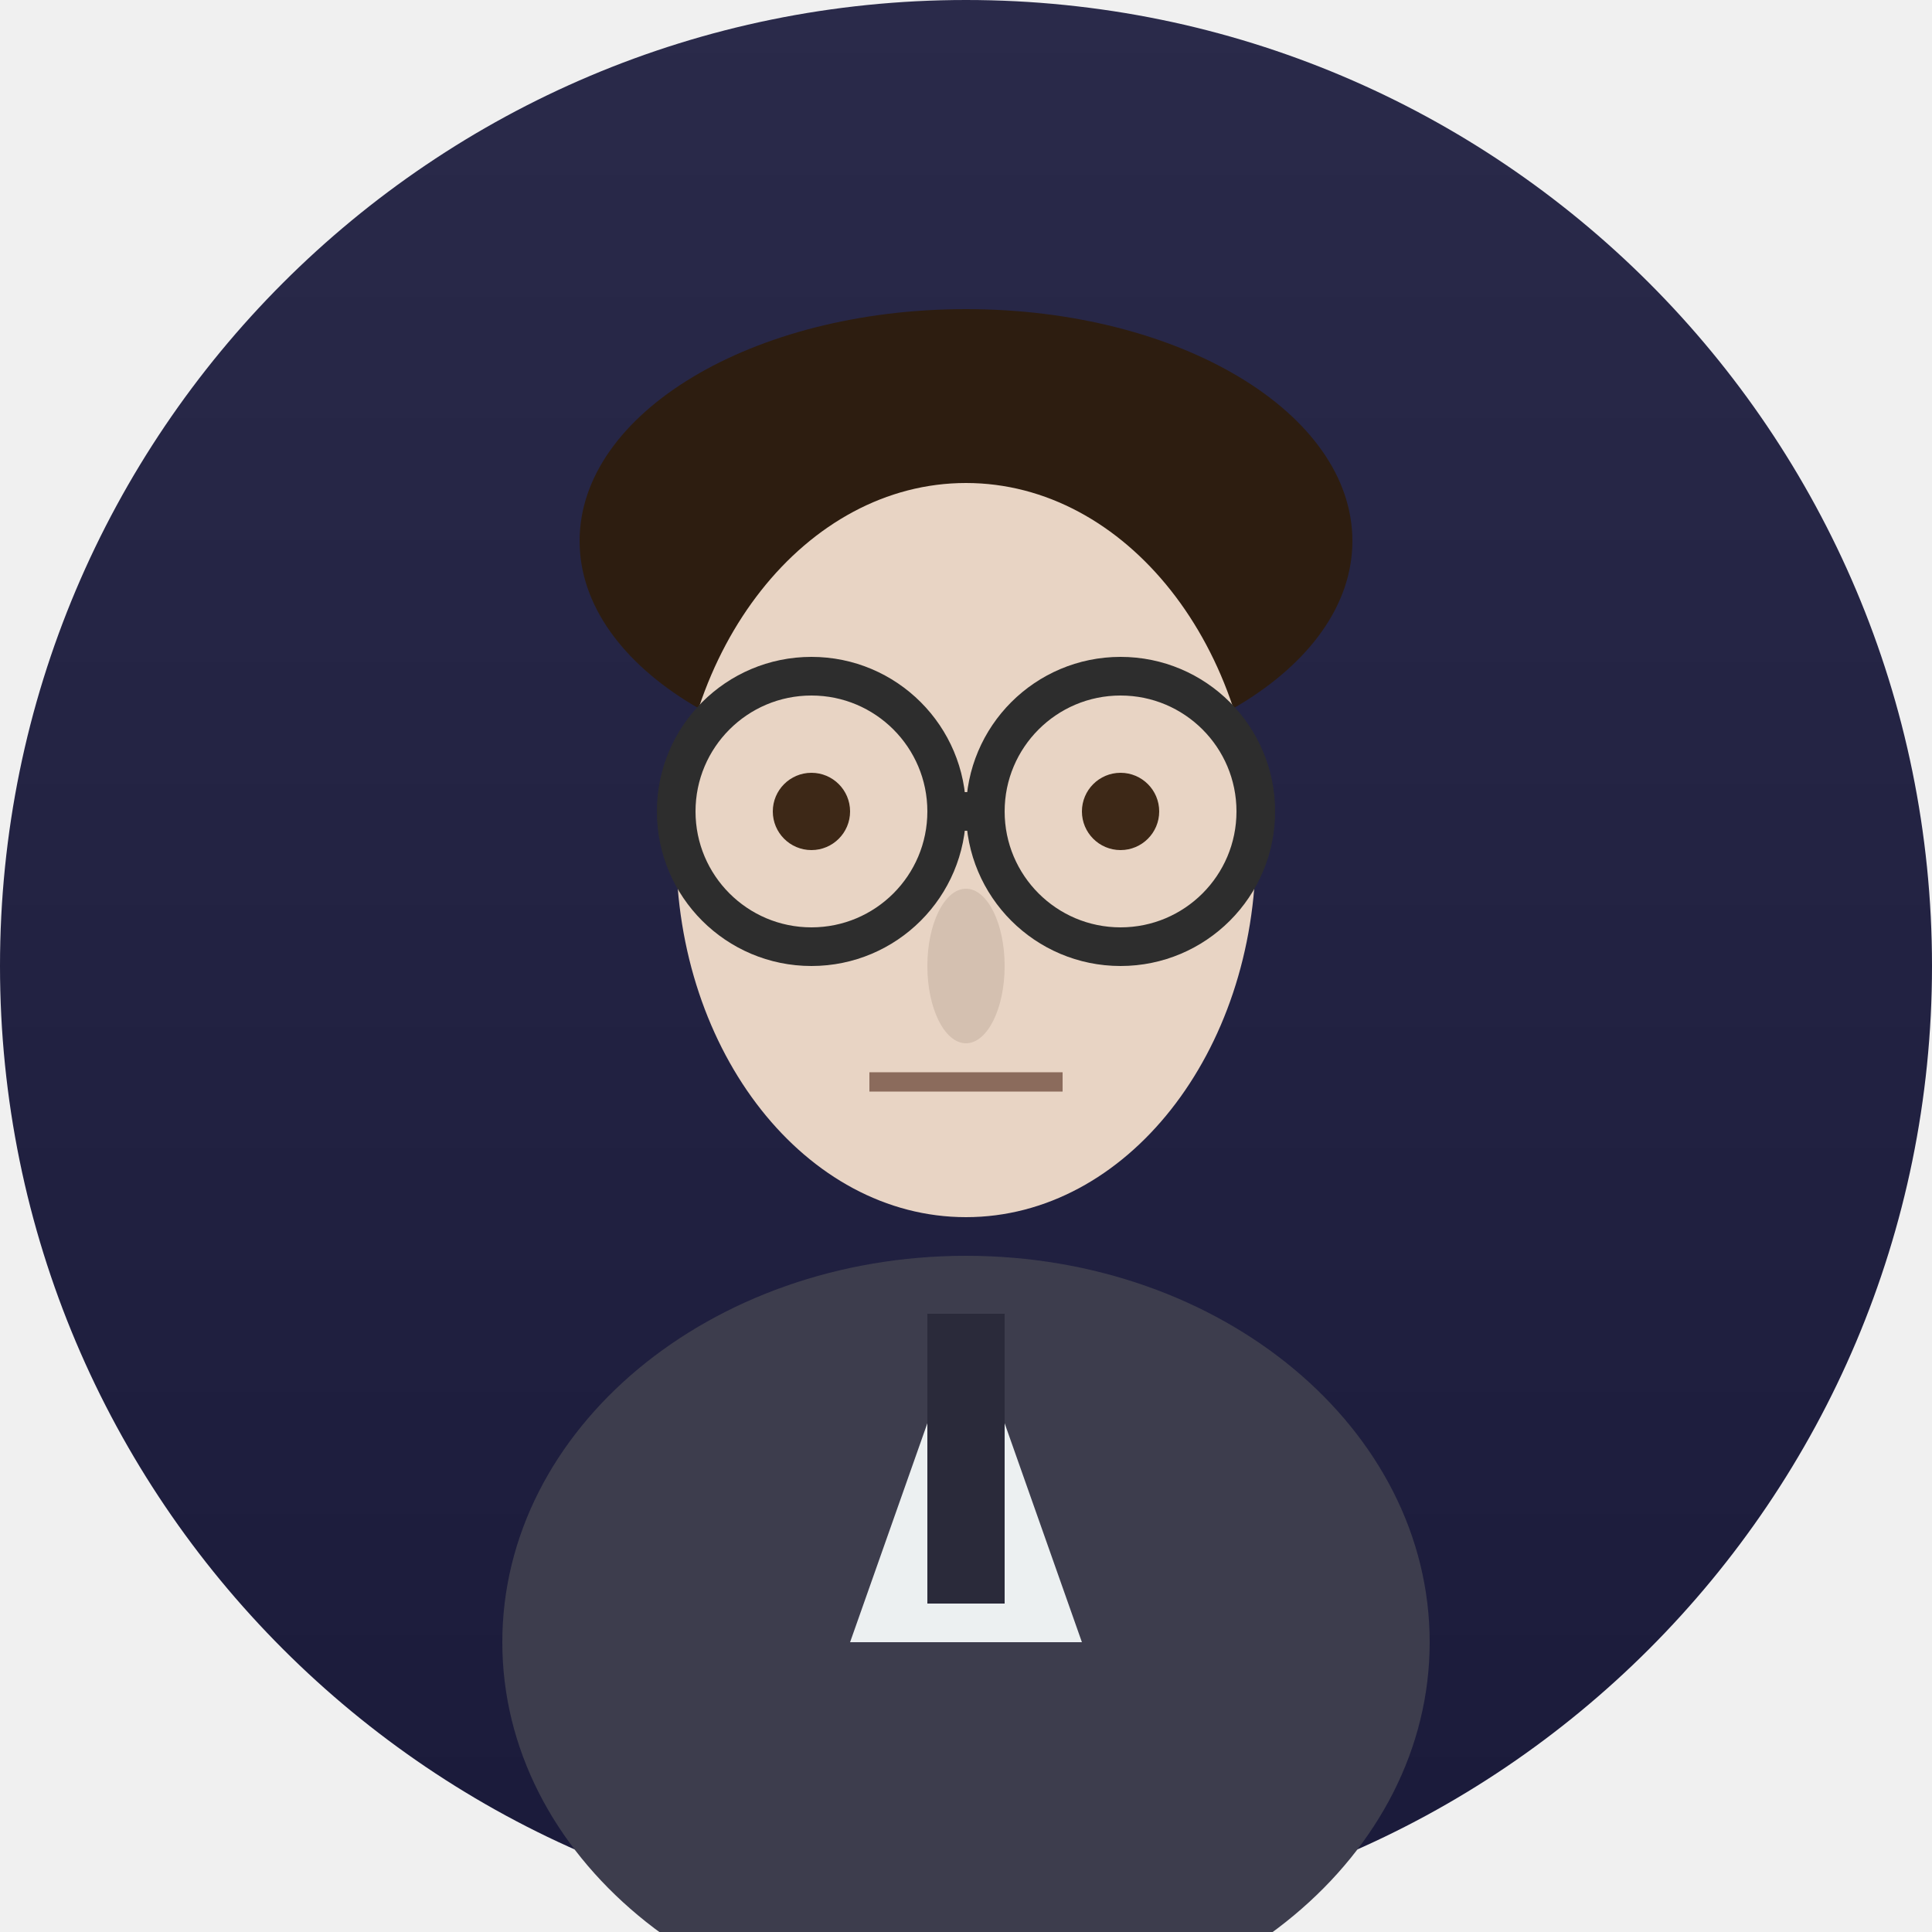
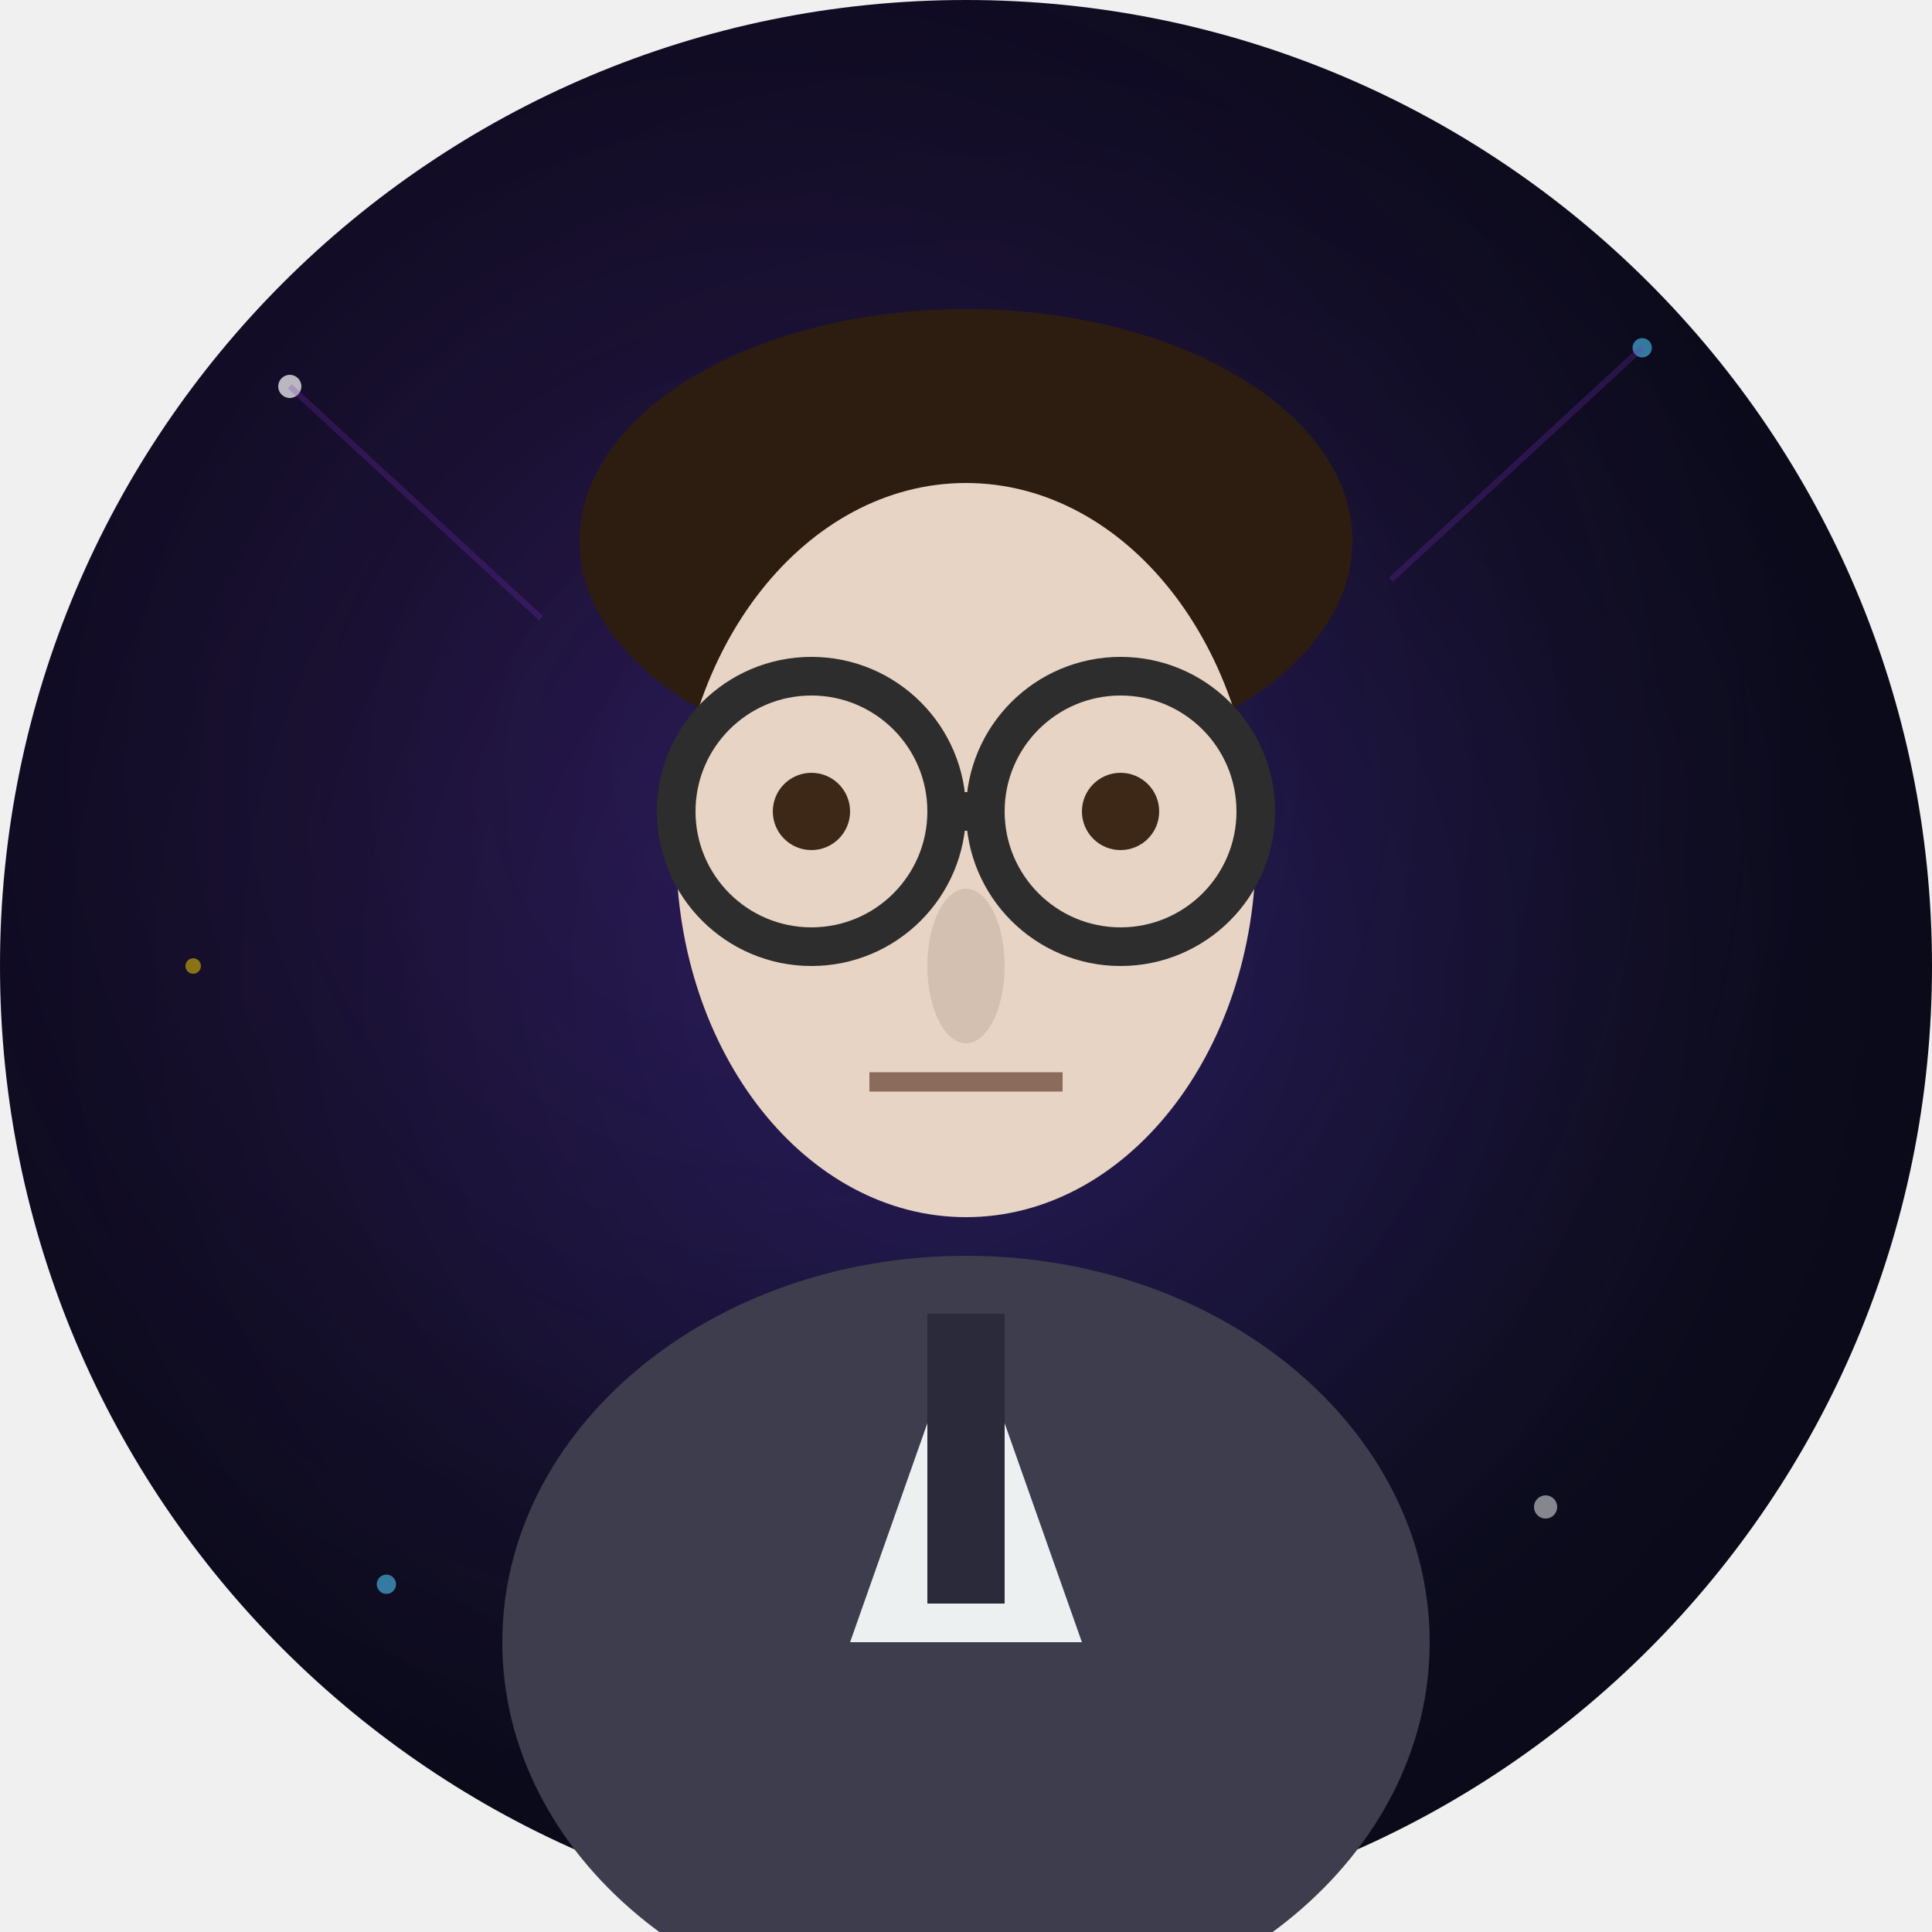
<svg xmlns="http://www.w3.org/2000/svg" viewBox="0 0 100 100">
  <defs>
-     <linearGradient id="bgGodel" x1="0%" y1="0%" x2="0%" y2="100%">
-       <stop offset="0%" style="stop-color:#2a2a4a" />
-       <stop offset="100%" style="stop-color:#1a1a3a" />
-     </linearGradient>
+     <radialGradient id="cosmicBgGodel" cx="50%" cy="50%" r="70%">
+       <stop offset="0%" style="stop-color:#1a1a4a" />
+       <stop offset="50%" style="stop-color:#0d0d20" />
+       <stop offset="100%" style="stop-color:#050510" />
+     </radialGradient>
+     <radialGradient id="nebulaGodel" cx="40%" cy="40%" r="55%">
+       <stop offset="0%" style="stop-color:#7b2cbf;stop-opacity:0.2" />
+       <stop offset="100%" style="stop-color:#7b2cbf;stop-opacity:0" />
+     </radialGradient>
  </defs>
-   <circle cx="50" cy="50" r="50" fill="url(#bgGodel)" />
+   <circle cx="50" cy="50" r="50" fill="url(#cosmicBgGodel)" />
+   <circle cx="50" cy="50" r="50" fill="url(#nebulaGodel)" />
+   <circle cx="15" cy="20" r="0.6" fill="#fff" opacity="0.7" />
+   <circle cx="85" cy="18" r="0.5" fill="#4fc3f7" opacity="0.6" />
+   <circle cx="80" cy="78" r="0.6" fill="#fff" opacity="0.5" />
+   <circle cx="20" cy="82" r="0.5" fill="#4fc3f7" opacity="0.6" />
+   <circle cx="10" cy="50" r="0.4" fill="#ffd700" opacity="0.5" />
+   <path d="M15 20 L28 32 M85 18 L72 30" stroke="#7b2cbf" stroke-width="0.3" opacity="0.25" />
  <ellipse cx="50" cy="28" rx="20" ry="12" fill="#2d1d10" />
  <ellipse cx="50" cy="44" rx="15" ry="19" fill="#e8d4c4" />
  <circle cx="42" cy="42" r="7" stroke="#2d2d2d" stroke-width="2" fill="none" />
  <circle cx="58" cy="42" r="7" stroke="#2d2d2d" stroke-width="2" fill="none" />
  <line x1="49" y1="42" x2="51" y2="42" stroke="#2d2d2d" stroke-width="2" />
  <circle cx="42" cy="42" r="2" fill="#3d2817" />
  <circle cx="58" cy="42" r="2" fill="#3d2817" />
  <ellipse cx="50" cy="50" rx="2" ry="4" fill="#d4c0b0" />
  <line x1="45" y1="56" x2="55" y2="56" stroke="#8b6b5c" stroke-width="1" />
  <ellipse cx="50" cy="85" rx="24" ry="20" fill="#3d3d4d" />
  <polygon points="50,68 44,85 56,85" fill="#ecf0f1" />
  <rect x="48" y="68" width="4" height="15" fill="#2a2a3a" />
</svg>
